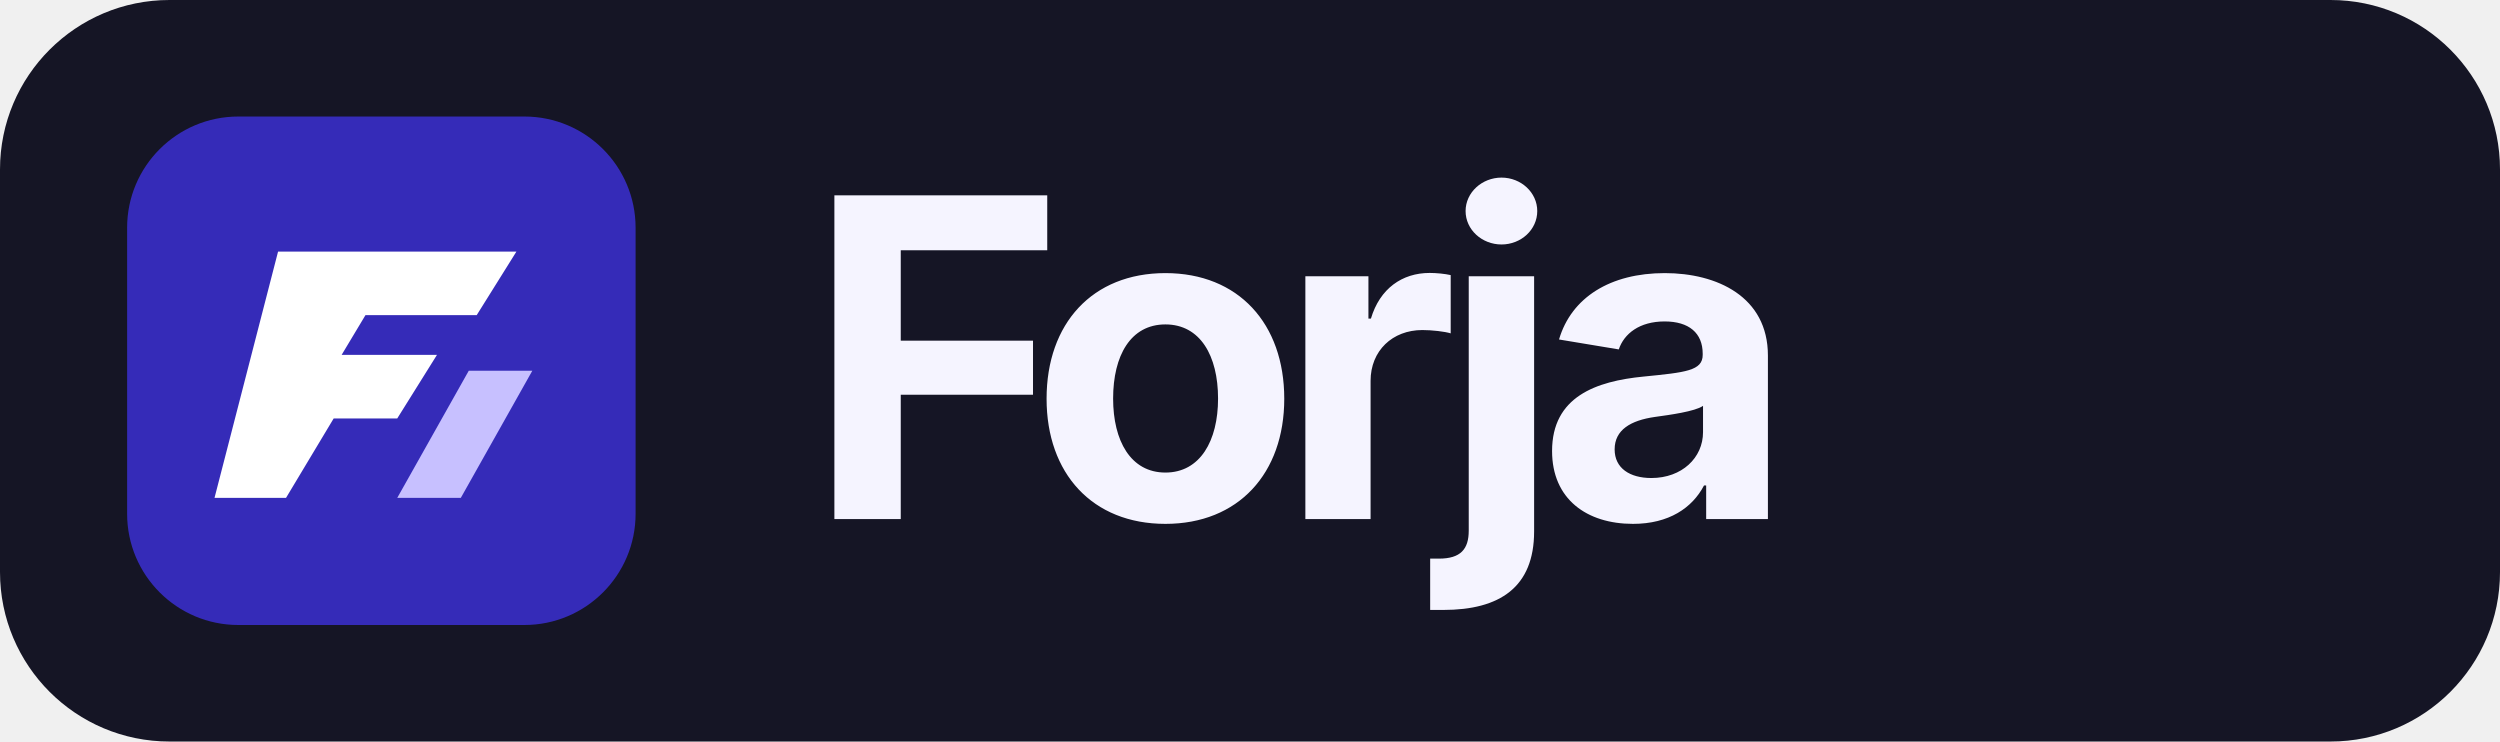
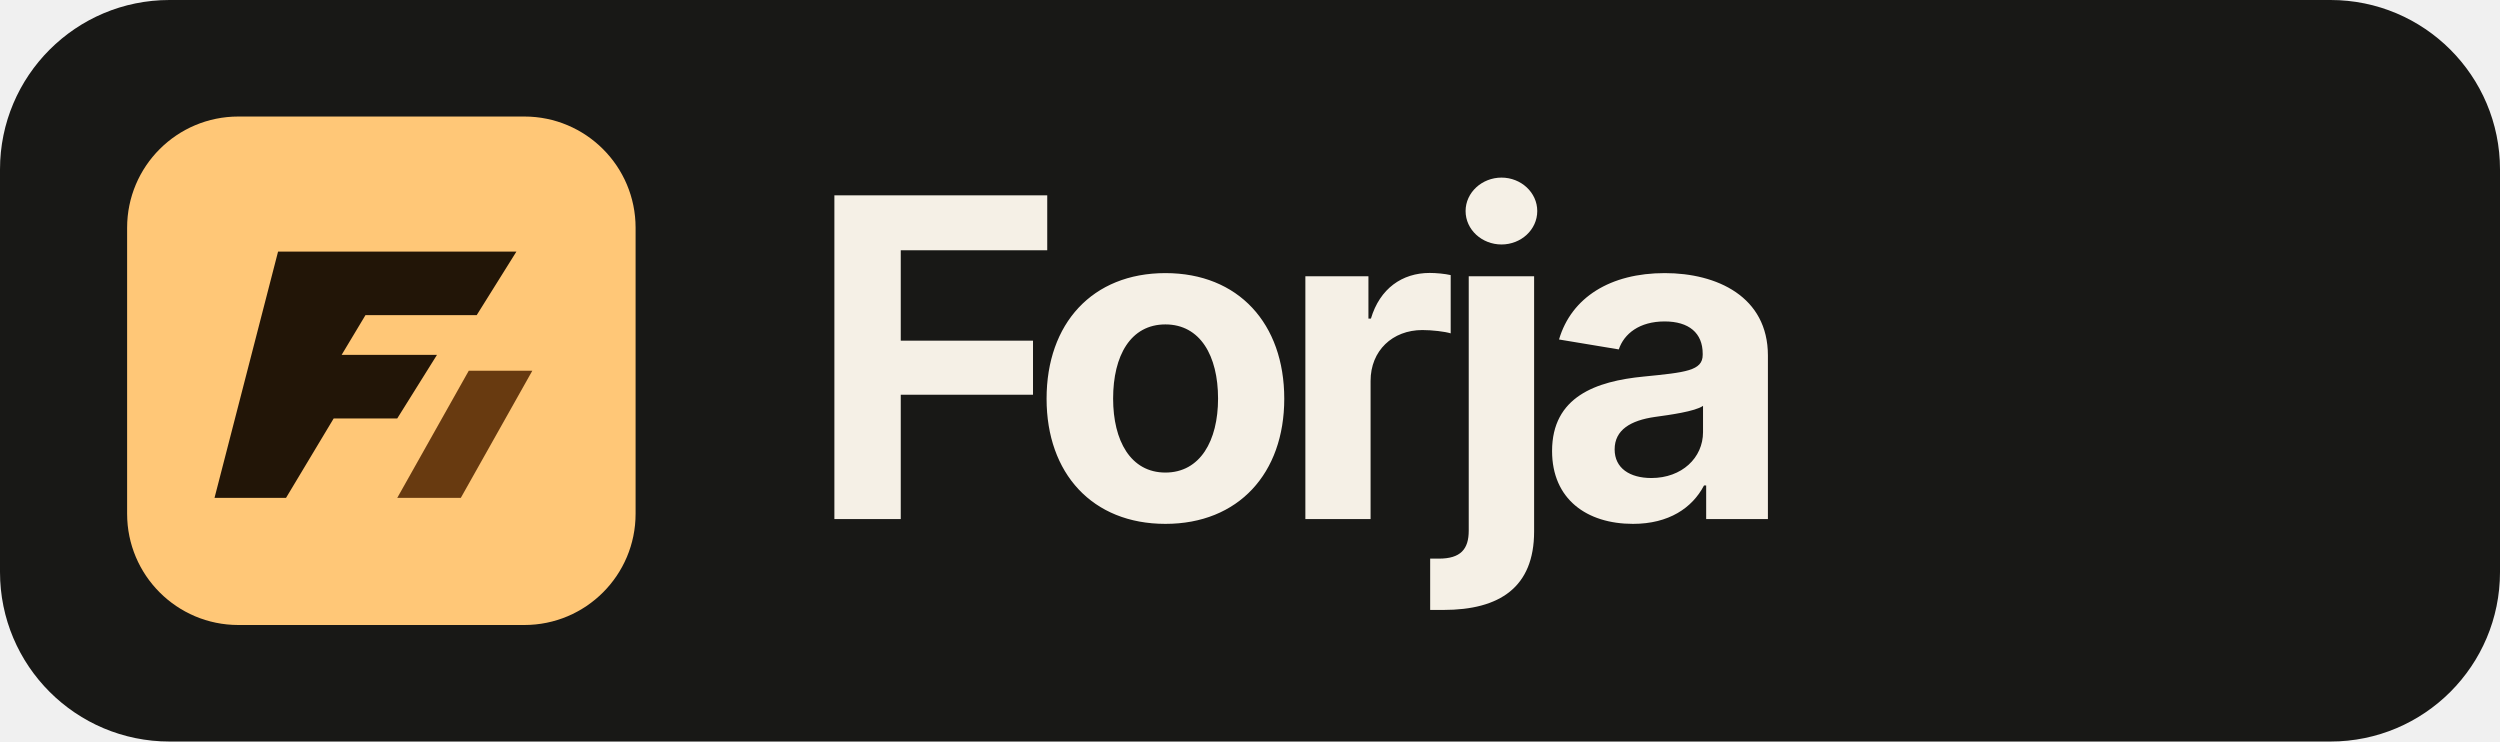
<svg xmlns="http://www.w3.org/2000/svg" width="236" height="70" viewBox="0 0 236 70" role="img" aria-label="Forja">
-   <rect width="236" height="70" rx="16" fill="#151525" />
+   <rect width="236" height="70" rx="16" fill="#181816" />
  <g transform="translate(12 11) scale(.75)">
-     <rect width="64" height="64" rx="14" fill="#352bb8" />
-     <path fill="#fff" d="M19 17h30l-5 8H30l-3 5h12l-5 8h-8l-6 10h-9z" />
-     <path fill="#c7c0ff" d="M43 32h8l-9 16h-8z" />
+     <rect width="64" height="64" rx="14" fill="#ffc777" />
+     <path fill="#221507" d="M19 17h30l-5 8H30l-3 5h12l-5 8h-8l-6 10h-9z" />
+     <path fill="#683a10" d="M43 32h8l-9 16h-8z" />
  </g>
-   <text x="76" y="49" font-family="Inter,system-ui,sans-serif" font-size="42" font-weight="750" letter-spacing="-2.3" fill="#f5f4ff">Forja</text>
+   <text x="76" y="49" font-family="Inter,system-ui,sans-serif" font-size="42" font-weight="750" letter-spacing="-2.3" fill="#f5f0e6">Forja</text>
</svg>
